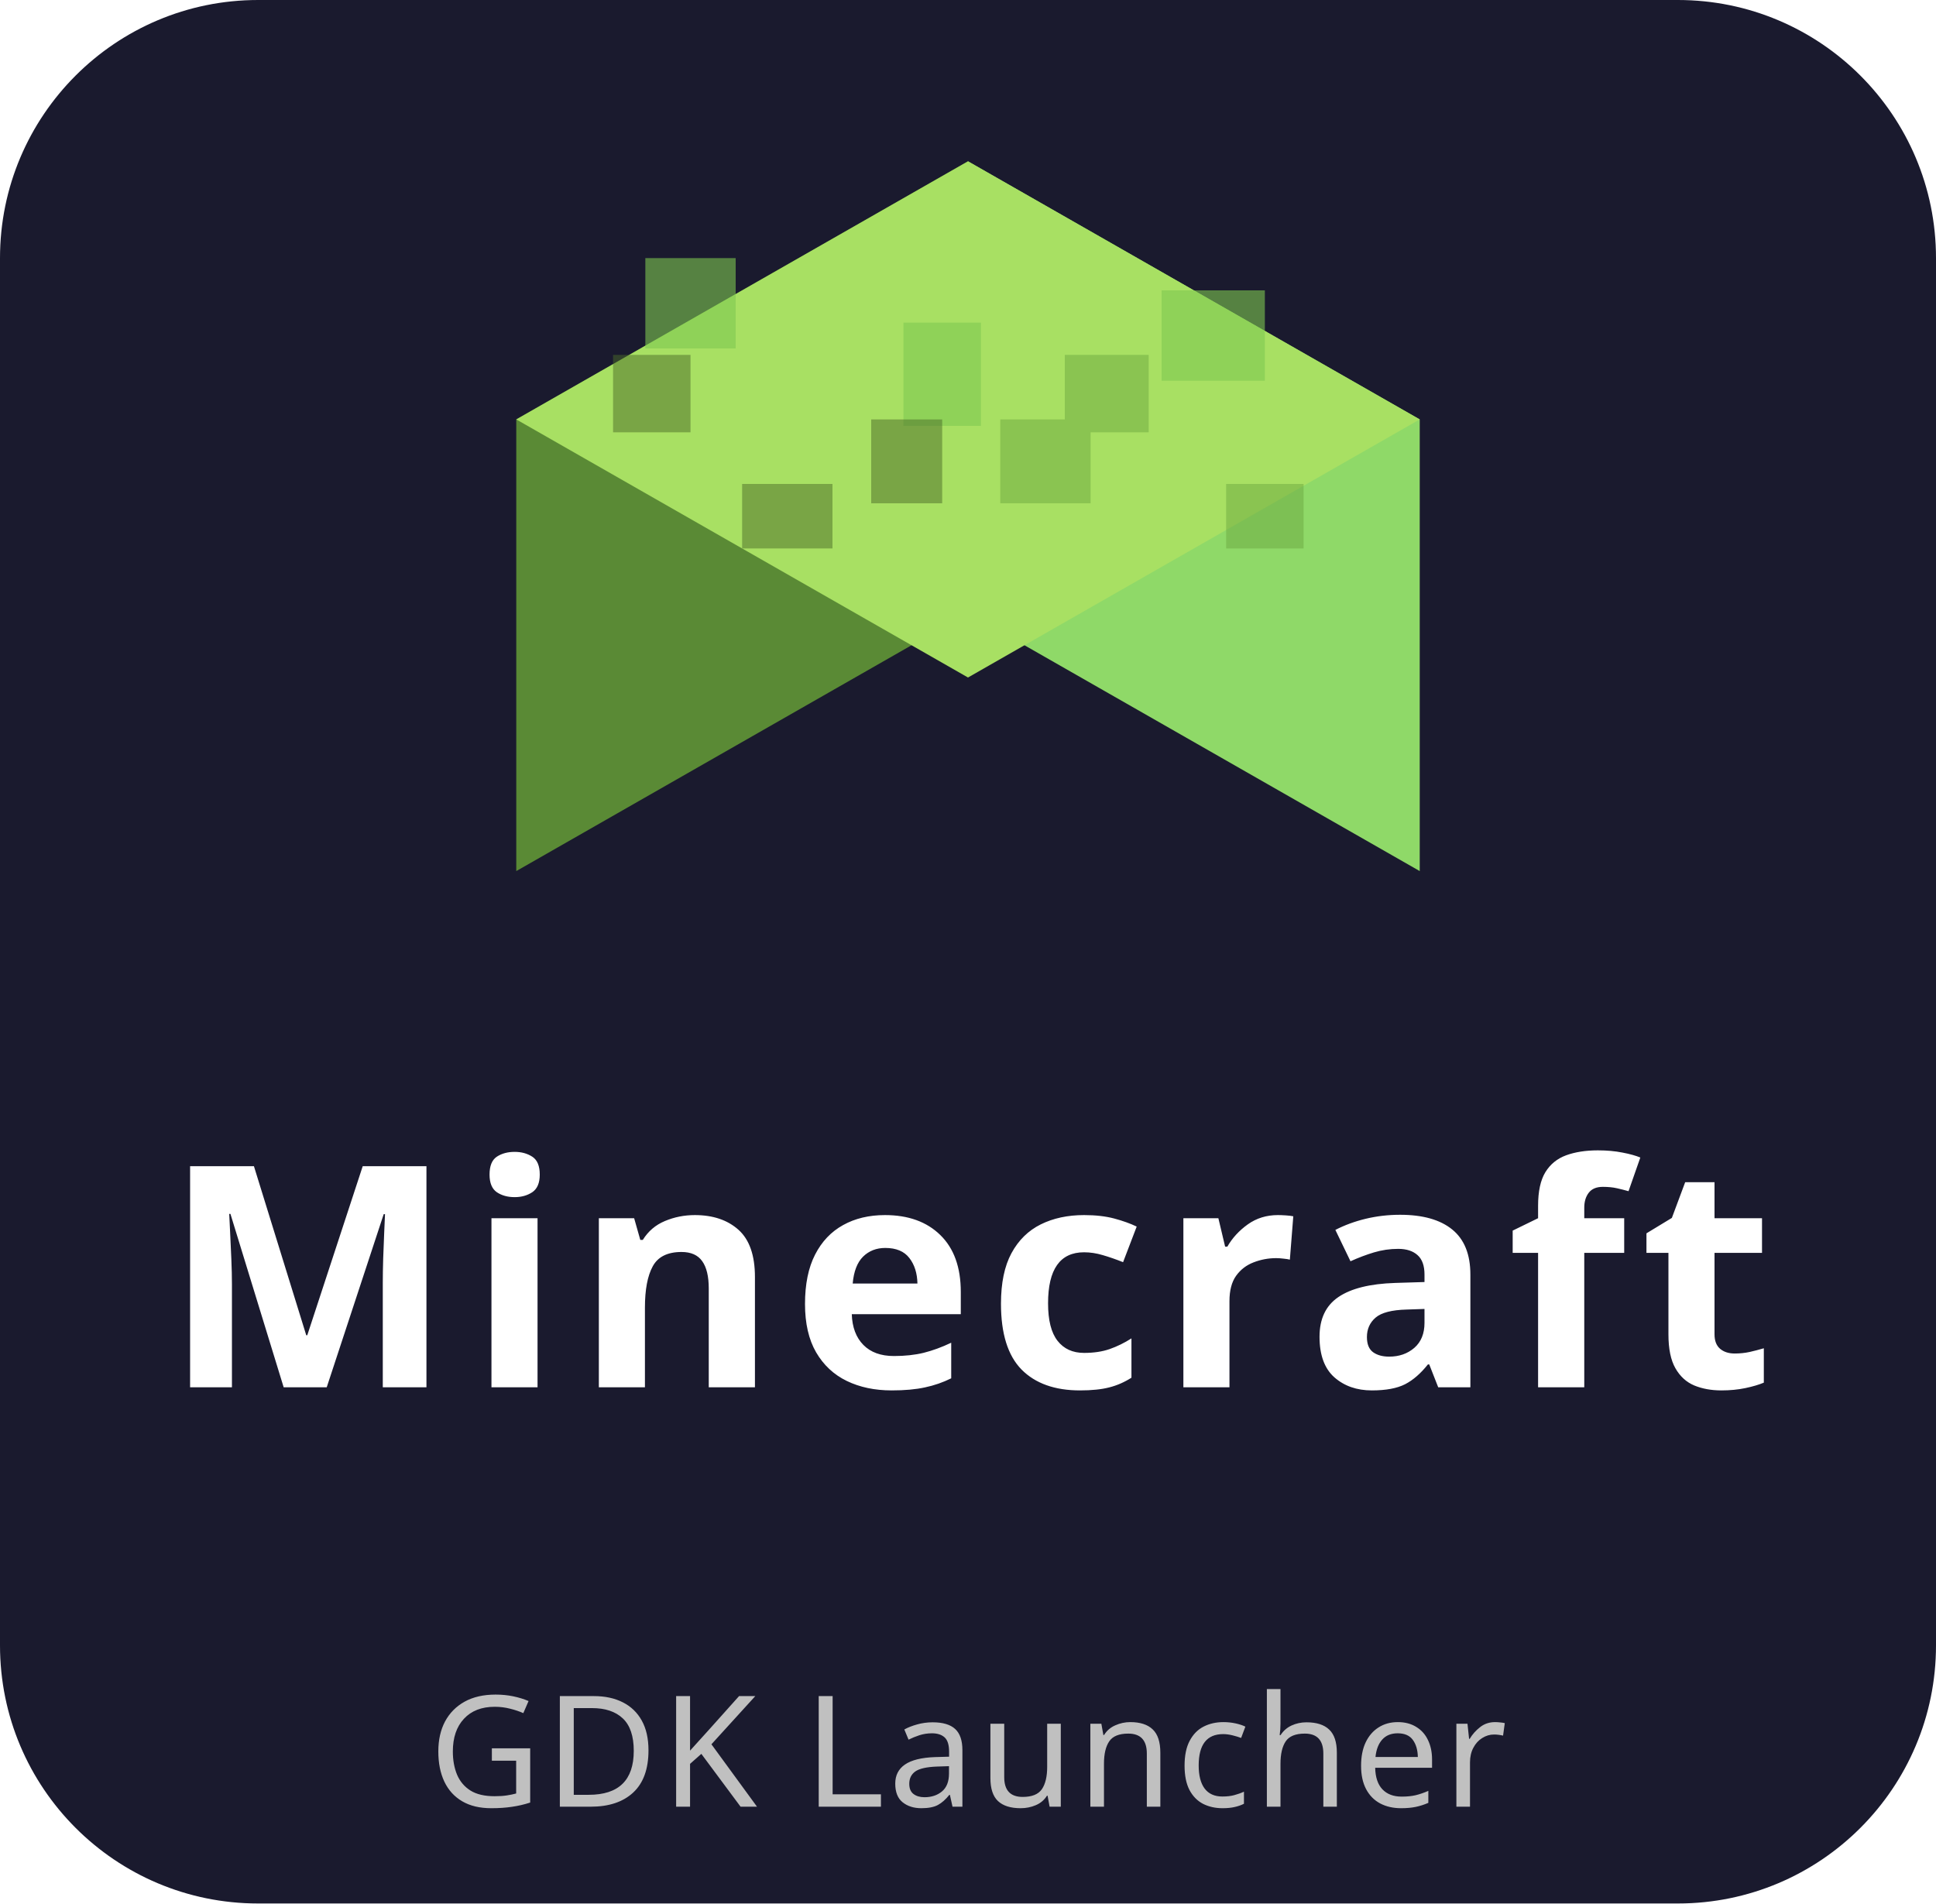
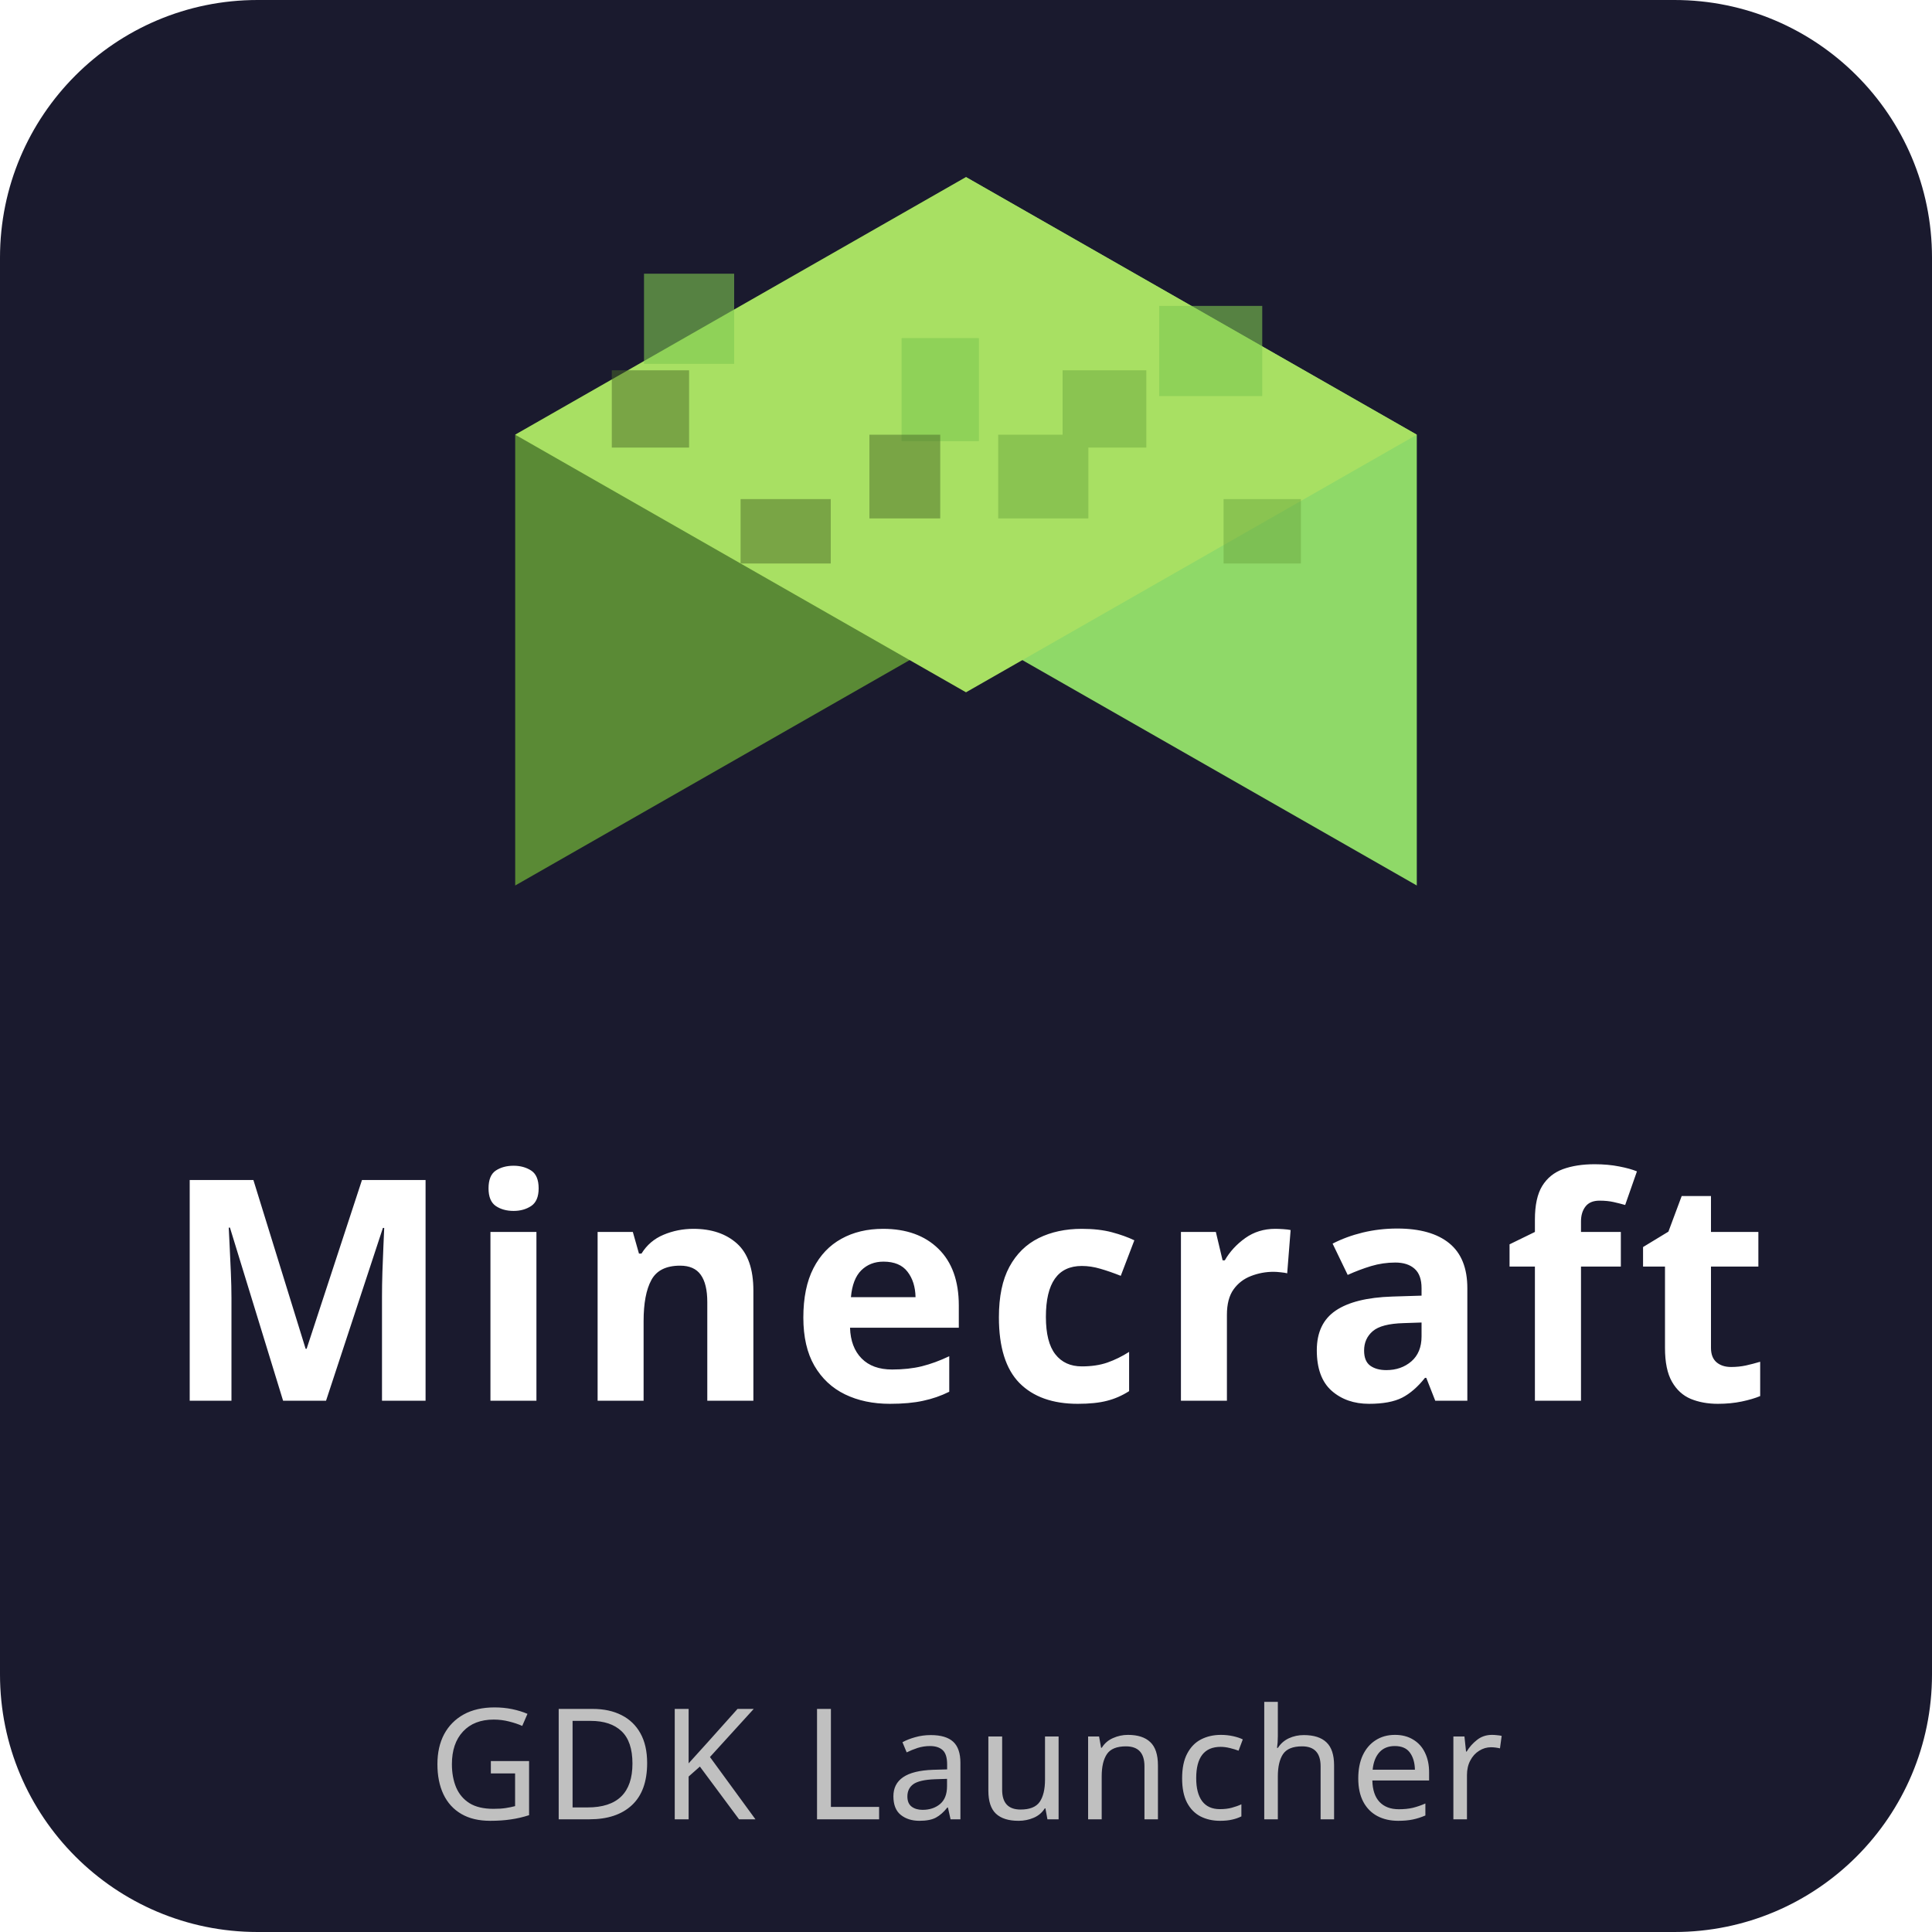
- <svg xmlns="http://www.w3.org/2000/svg" viewBox="190 95 300 295">
+ <svg xmlns="http://www.w3.org/2000/svg" viewBox="190 92.5 300 300">
  <defs>
    <linearGradient id="grassGradient" x1="0%" y1="0%" x2="0%" y2="100%">
      <stop offset="0%" style="stop-color:#7ec850;stop-opacity:1" />
      <stop offset="100%" style="stop-color:#6ba83f;stop-opacity:1" />
    </linearGradient>
  </defs>
-   <rect x="190" y="95" width="300" height="295" rx="40" ry="40" fill="#1a1a2e" />
+   <rect x="190" y="92.5" width="300" height="300" rx="40" ry="40" fill="#1a1a2e" />
  <g transform="translate(340, 120)" style="fill:rgb(0, 0, 0);stroke:none;color:rgb(251, 251, 254);stroke-width:1px;stroke-linecap:butt;stroke-linejoin:miter;opacity:1;font-family:&quot;Anthropic Sans&quot;, -apple-system, BlinkMacSystemFont, &quot;Segoe UI&quot;, sans-serif;font-size:16px;font-weight:400;text-anchor:start;dominant-baseline:auto">
    <polygon points="0,0 -70,40 -70,110 0,70" fill="#5a8a35" stroke="none" style="fill:rgb(90, 138, 53);stroke:none;color:rgb(251, 251, 254);stroke-width:1px;stroke-linecap:butt;stroke-linejoin:miter;opacity:1;font-family:&quot;Anthropic Sans&quot;, -apple-system, BlinkMacSystemFont, &quot;Segoe UI&quot;, sans-serif;font-size:16px;font-weight:400;text-anchor:start;dominant-baseline:auto" />
    <polygon points="0,0 70,40 70,110 0,70" fill="#8fd968" stroke="none" style="fill:rgb(143, 217, 104);stroke:none;color:rgb(251, 251, 254);stroke-width:1px;stroke-linecap:butt;stroke-linejoin:miter;opacity:1;font-family:&quot;Anthropic Sans&quot;, -apple-system, BlinkMacSystemFont, &quot;Segoe UI&quot;, sans-serif;font-size:16px;font-weight:400;text-anchor:start;dominant-baseline:auto" />
    <polygon points="0,0 -70,40 0,80 70,40" fill="#a8e063" stroke="none" style="fill:rgb(168, 224, 99);stroke:none;color:rgb(251, 251, 254);stroke-width:1px;stroke-linecap:butt;stroke-linejoin:miter;opacity:1;font-family:&quot;Anthropic Sans&quot;, -apple-system, BlinkMacSystemFont, &quot;Segoe UI&quot;, sans-serif;font-size:16px;font-weight:400;text-anchor:start;dominant-baseline:auto" />
    <g opacity="0.6">
      <rect x="-50" y="15" width="14" height="14" fill="#7ec850" stroke="none" />
      <rect x="-10" y="25" width="12" height="16" fill="#7ec850" stroke="none" />
      <rect x="30" y="20" width="16" height="14" fill="#7ec850" stroke="none" />
    </g>
    <g opacity="0.5">
      <rect x="-55" y="30" width="12" height="12" fill="#4a6a28" stroke="none" />
      <rect x="-35" y="50" width="14" height="10" fill="#4a6a28" stroke="none" />
      <rect x="-15" y="40" width="11" height="13" fill="#4a6a28" stroke="none" />
    </g>
    <g opacity="0.5">
      <rect x="15" y="30" width="13" height="12" fill="#6ba83f" stroke="none" />
      <rect x="40" y="50" width="12" height="10" fill="#6ba83f" stroke="none" />
      <rect x="5" y="40" width="14" height="13" fill="#6ba83f" stroke="none" />
    </g>
  </g>
  <text x="340" y="310" text-anchor="middle" font-size="48" font-weight="700" font-family="sans-serif" letter-spacing="2" style="fill:rgb(255, 255, 255);stroke:none;opacity:1;font-size:48px;font-weight:700;text-anchor:middle;">
    Minecraft
  </text>
  <text x="340" y="375" text-anchor="middle" font-size="24" font-weight="500" font-family="sans-serif" letter-spacing="0.5" style="fill:rgb(192, 192, 192);stroke:none;opacity:1;font-size:24px;font-weight:500;text-anchor:middle;">
    GDK Launcher
  </text>
</svg>
